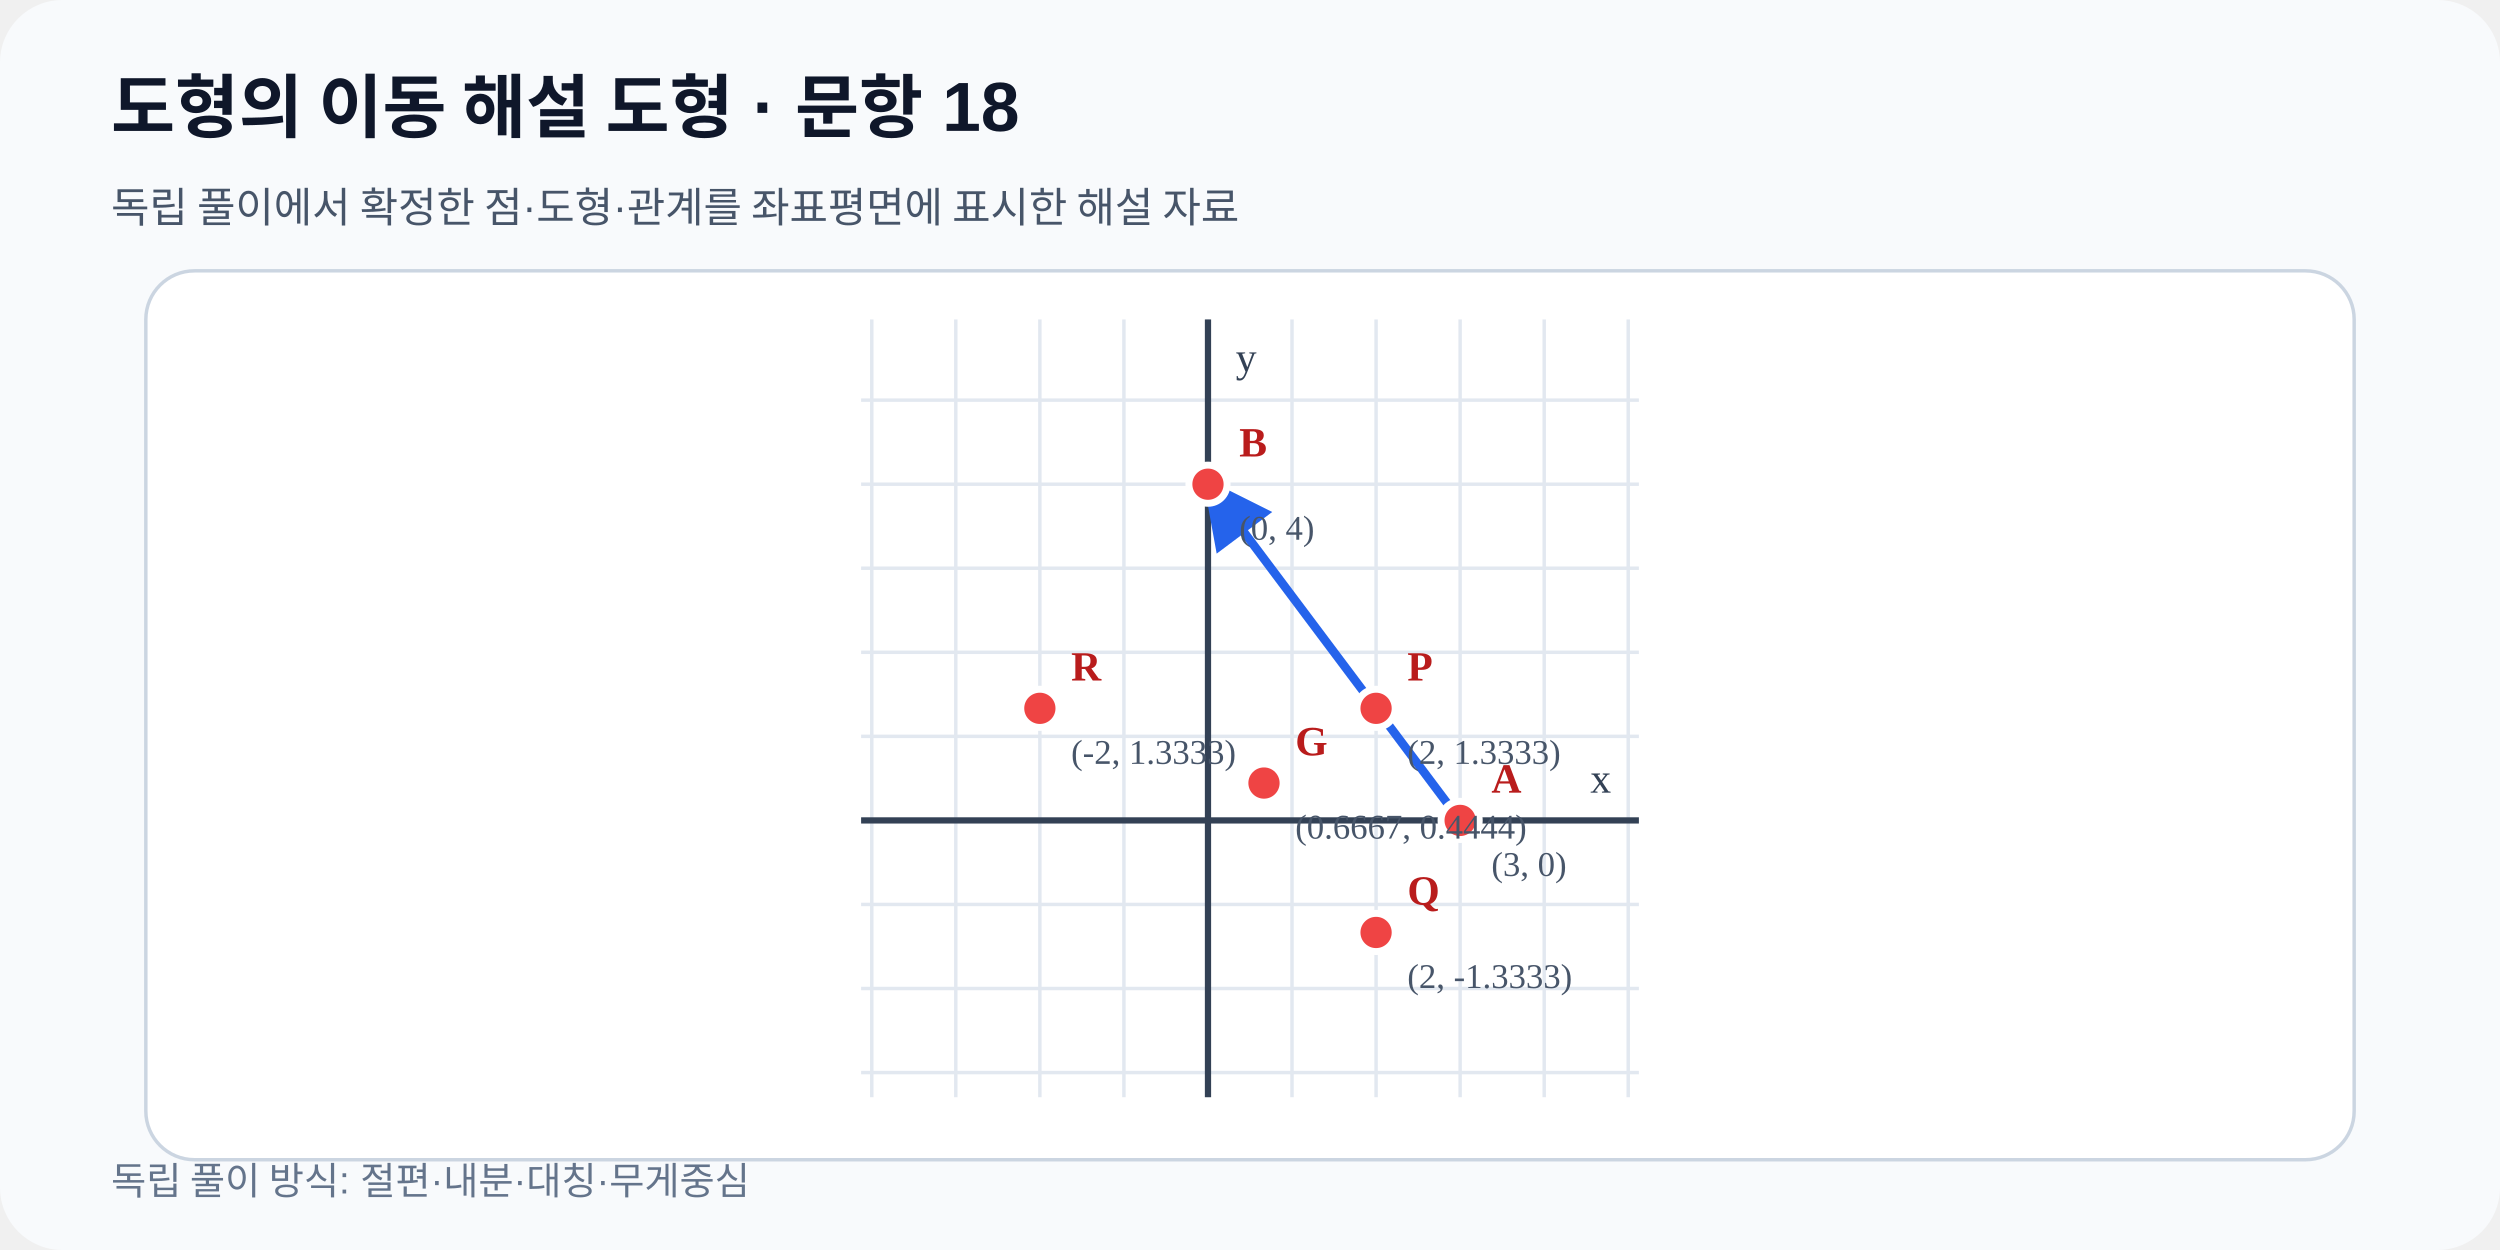
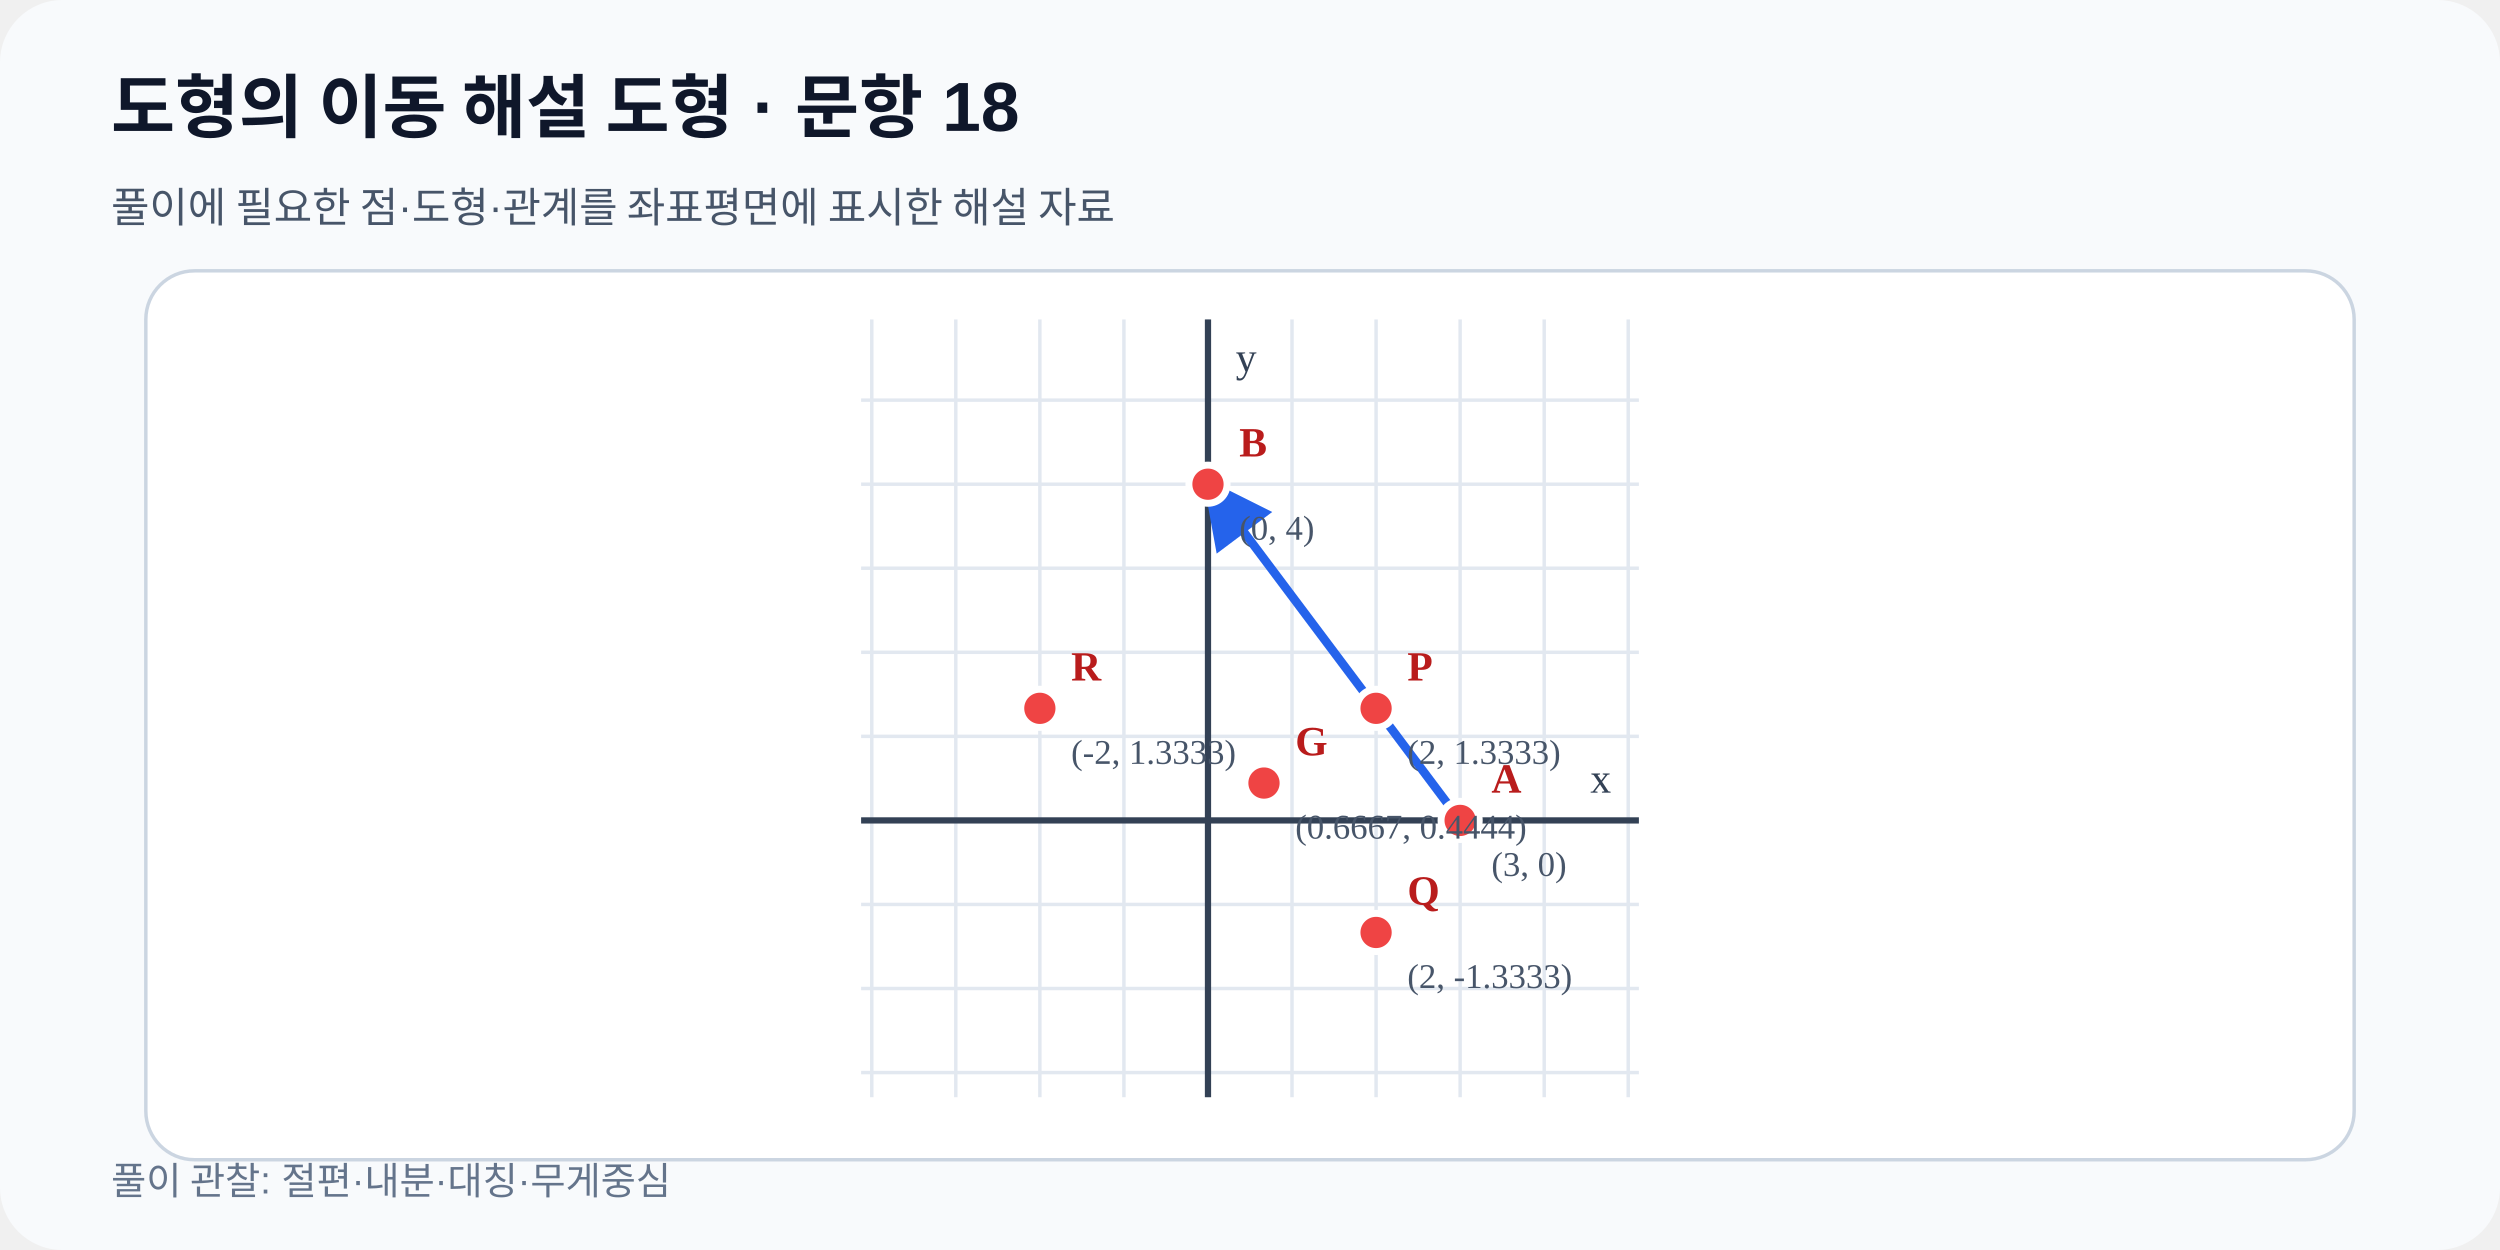
<svg xmlns="http://www.w3.org/2000/svg" viewBox="0 0 720 360" width="720" height="360" role="img" data-fact-hash="604446519b638effe2f4ad75dbb5c0bc968abd1e6e31dff4c9fb5eb74587f9d3" data-scale-policy="EQUAL_SCALE_REQUIRED">
  <defs>
    <marker id="arrow" markerWidth="8" markerHeight="8" refX="7" refY="4" orient="auto">
      <path d="M0 0 8 4 0 8z" fill="#2563eb" />
    </marker>
  </defs>
  <rect width="720" height="360" rx="18" fill="#f8fafc" />
  <text x="32" y="38" font-family="Arial,sans-serif" font-size="20" font-weight="700" fill="#0f172a">도형의 이동 해설 도형 · 문항 18</text>
-   <text x="32" y="64" font-family="Arial,sans-serif" font-size="12" fill="#475569">독립 풀이에서 확정한 점·도형·관계를 좌표평면에 표시한 해설 자료</text>
+   <text x="32" y="64" font-family="Arial,sans-serif" font-size="12" fill="#475569">풀이에 필요한 점·도형·관계를 좌표평면에 표시한 해설 자료</text>
  <rect x="42" y="78" width="636" height="256" rx="14" fill="#ffffff" stroke="#cbd5e1" />
  <line x1="251.07" y1="92.0" x2="251.07" y2="316.0" stroke="#e2e8f0" stroke-width="1" />
  <line x1="275.27" y1="92.0" x2="275.27" y2="316.0" stroke="#e2e8f0" stroke-width="1" />
  <line x1="299.48" y1="92.0" x2="299.48" y2="316.0" stroke="#e2e8f0" stroke-width="1" />
  <line x1="323.69" y1="92.0" x2="323.69" y2="316.0" stroke="#e2e8f0" stroke-width="1" />
  <line x1="347.90" y1="92.0" x2="347.90" y2="316.0" stroke="#e2e8f0" stroke-width="1" />
  <line x1="372.10" y1="92.0" x2="372.10" y2="316.0" stroke="#e2e8f0" stroke-width="1" />
  <line x1="396.31" y1="92.0" x2="396.31" y2="316.0" stroke="#e2e8f0" stroke-width="1" />
  <line x1="420.52" y1="92.0" x2="420.52" y2="316.0" stroke="#e2e8f0" stroke-width="1" />
  <line x1="444.73" y1="92.0" x2="444.73" y2="316.0" stroke="#e2e8f0" stroke-width="1" />
  <line x1="468.93" y1="92.0" x2="468.93" y2="316.0" stroke="#e2e8f0" stroke-width="1" />
  <line x1="248.0" y1="308.90" x2="472.0" y2="308.90" stroke="#e2e8f0" stroke-width="1" />
  <line x1="248.0" y1="284.69" x2="472.0" y2="284.69" stroke="#e2e8f0" stroke-width="1" />
  <line x1="248.0" y1="260.48" x2="472.0" y2="260.48" stroke="#e2e8f0" stroke-width="1" />
  <line x1="248.0" y1="236.28" x2="472.0" y2="236.28" stroke="#e2e8f0" stroke-width="1" />
  <line x1="248.0" y1="212.07" x2="472.0" y2="212.07" stroke="#e2e8f0" stroke-width="1" />
  <line x1="248.0" y1="187.86" x2="472.0" y2="187.86" stroke="#e2e8f0" stroke-width="1" />
  <line x1="248.0" y1="163.65" x2="472.0" y2="163.65" stroke="#e2e8f0" stroke-width="1" />
  <line x1="248.0" y1="139.45" x2="472.0" y2="139.45" stroke="#e2e8f0" stroke-width="1" />
  <line x1="248.0" y1="115.24" x2="472.0" y2="115.24" stroke="#e2e8f0" stroke-width="1" />
  <line x1="347.90" y1="92.0" x2="347.90" y2="316.0" stroke="#334155" stroke-width="1.8" />
  <text x="355.90" y="107.00" font-size="12" fill="#334155">y</text>
  <line x1="248.0" y1="236.28" x2="472.0" y2="236.28" stroke="#334155" stroke-width="1.8" />
  <text x="464.00" y="228.28" text-anchor="end" font-size="12" fill="#334155">x</text>
  <line data-geometry="segment" x1="420.52" y1="236.28" x2="347.90" y2="139.45" stroke="#2563eb" stroke-width="2.5" marker-end="url(#arrow)" />
-   <g data-point-label="A" data-point-x="3" data-point-y="0">
+   <g data-point-label="A" data-point-x="3" data-point-y="0" data-point-provenance="legacy-reviewed-fact">
    <circle cx="420.52" cy="236.28" r="5.5" fill="#ef4444" stroke="#ffffff" stroke-width="2" />
    <text x="429.52" y="228.28" font-size="12" font-weight="700" fill="#b91c1c">A</text>
    <text x="429.52" y="252.28" font-size="10" fill="#475569">(3, 0)</text>
  </g>
-   <g data-point-label="B" data-point-x="0" data-point-y="4">
+   <g data-point-label="B" data-point-x="0" data-point-y="4" data-point-provenance="legacy-reviewed-fact">
    <circle cx="347.90" cy="139.45" r="5.5" fill="#ef4444" stroke="#ffffff" stroke-width="2" />
    <text x="356.90" y="131.45" font-size="12" font-weight="700" fill="#b91c1c">B</text>
    <text x="356.90" y="155.45" font-size="10" fill="#475569">(0, 4)</text>
  </g>
-   <g data-point-label="P" data-point-x="2" data-point-y="1.3333">
+   <g data-point-label="P" data-point-x="2" data-point-y="1.3333" data-point-provenance="legacy-reviewed-fact">
    <circle cx="396.31" cy="204.00" r="5.5" fill="#ef4444" stroke="#ffffff" stroke-width="2" />
    <text x="405.31" y="196.00" font-size="12" font-weight="700" fill="#b91c1c">P</text>
    <text x="405.31" y="220.00" font-size="10" fill="#475569">(2, 1.3333)</text>
  </g>
-   <g data-point-label="Q" data-point-x="2" data-point-y="-1.3333">
+   <g data-point-label="Q" data-point-x="2" data-point-y="-1.3333" data-point-provenance="legacy-reviewed-fact">
    <circle cx="396.31" cy="268.55" r="5.5" fill="#ef4444" stroke="#ffffff" stroke-width="2" />
    <text x="405.31" y="260.55" font-size="12" font-weight="700" fill="#b91c1c">Q</text>
    <text x="405.31" y="284.55" font-size="10" fill="#475569">(2, -1.3333)</text>
  </g>
-   <g data-point-label="R" data-point-x="-2" data-point-y="1.3333">
+   <g data-point-label="R" data-point-x="-2" data-point-y="1.3333" data-point-provenance="legacy-reviewed-fact">
    <circle cx="299.48" cy="204.00" r="5.5" fill="#ef4444" stroke="#ffffff" stroke-width="2" />
    <text x="308.48" y="196.00" font-size="12" font-weight="700" fill="#b91c1c">R</text>
    <text x="308.48" y="220.00" font-size="10" fill="#475569">(-2, 1.3333)</text>
  </g>
-   <g data-point-label="G" data-point-x="0.6667" data-point-y="0.4444">
+   <g data-point-label="G" data-point-x="0.6667" data-point-y="0.4444" data-point-provenance="legacy-reviewed-fact">
    <circle cx="364.03" cy="225.52" r="5.5" fill="#ef4444" stroke="#ffffff" stroke-width="2" />
    <text x="373.03" y="217.52" font-size="12" font-weight="700" fill="#b91c1c">G</text>
    <text x="373.03" y="241.52" font-size="10" fill="#475569">(0.6667, 0.4444)</text>
  </g>
-   <text x="32" y="344" font-family="Arial,sans-serif" font-size="11" fill="#64748b">독립 풀이 방식: 절편·내분·대칭·무게중심</text>
+   <text x="32" y="344" font-family="Arial,sans-serif" font-size="11" fill="#64748b">풀이 관찰: 절편·내분·대칭·무게중심</text>
</svg>
